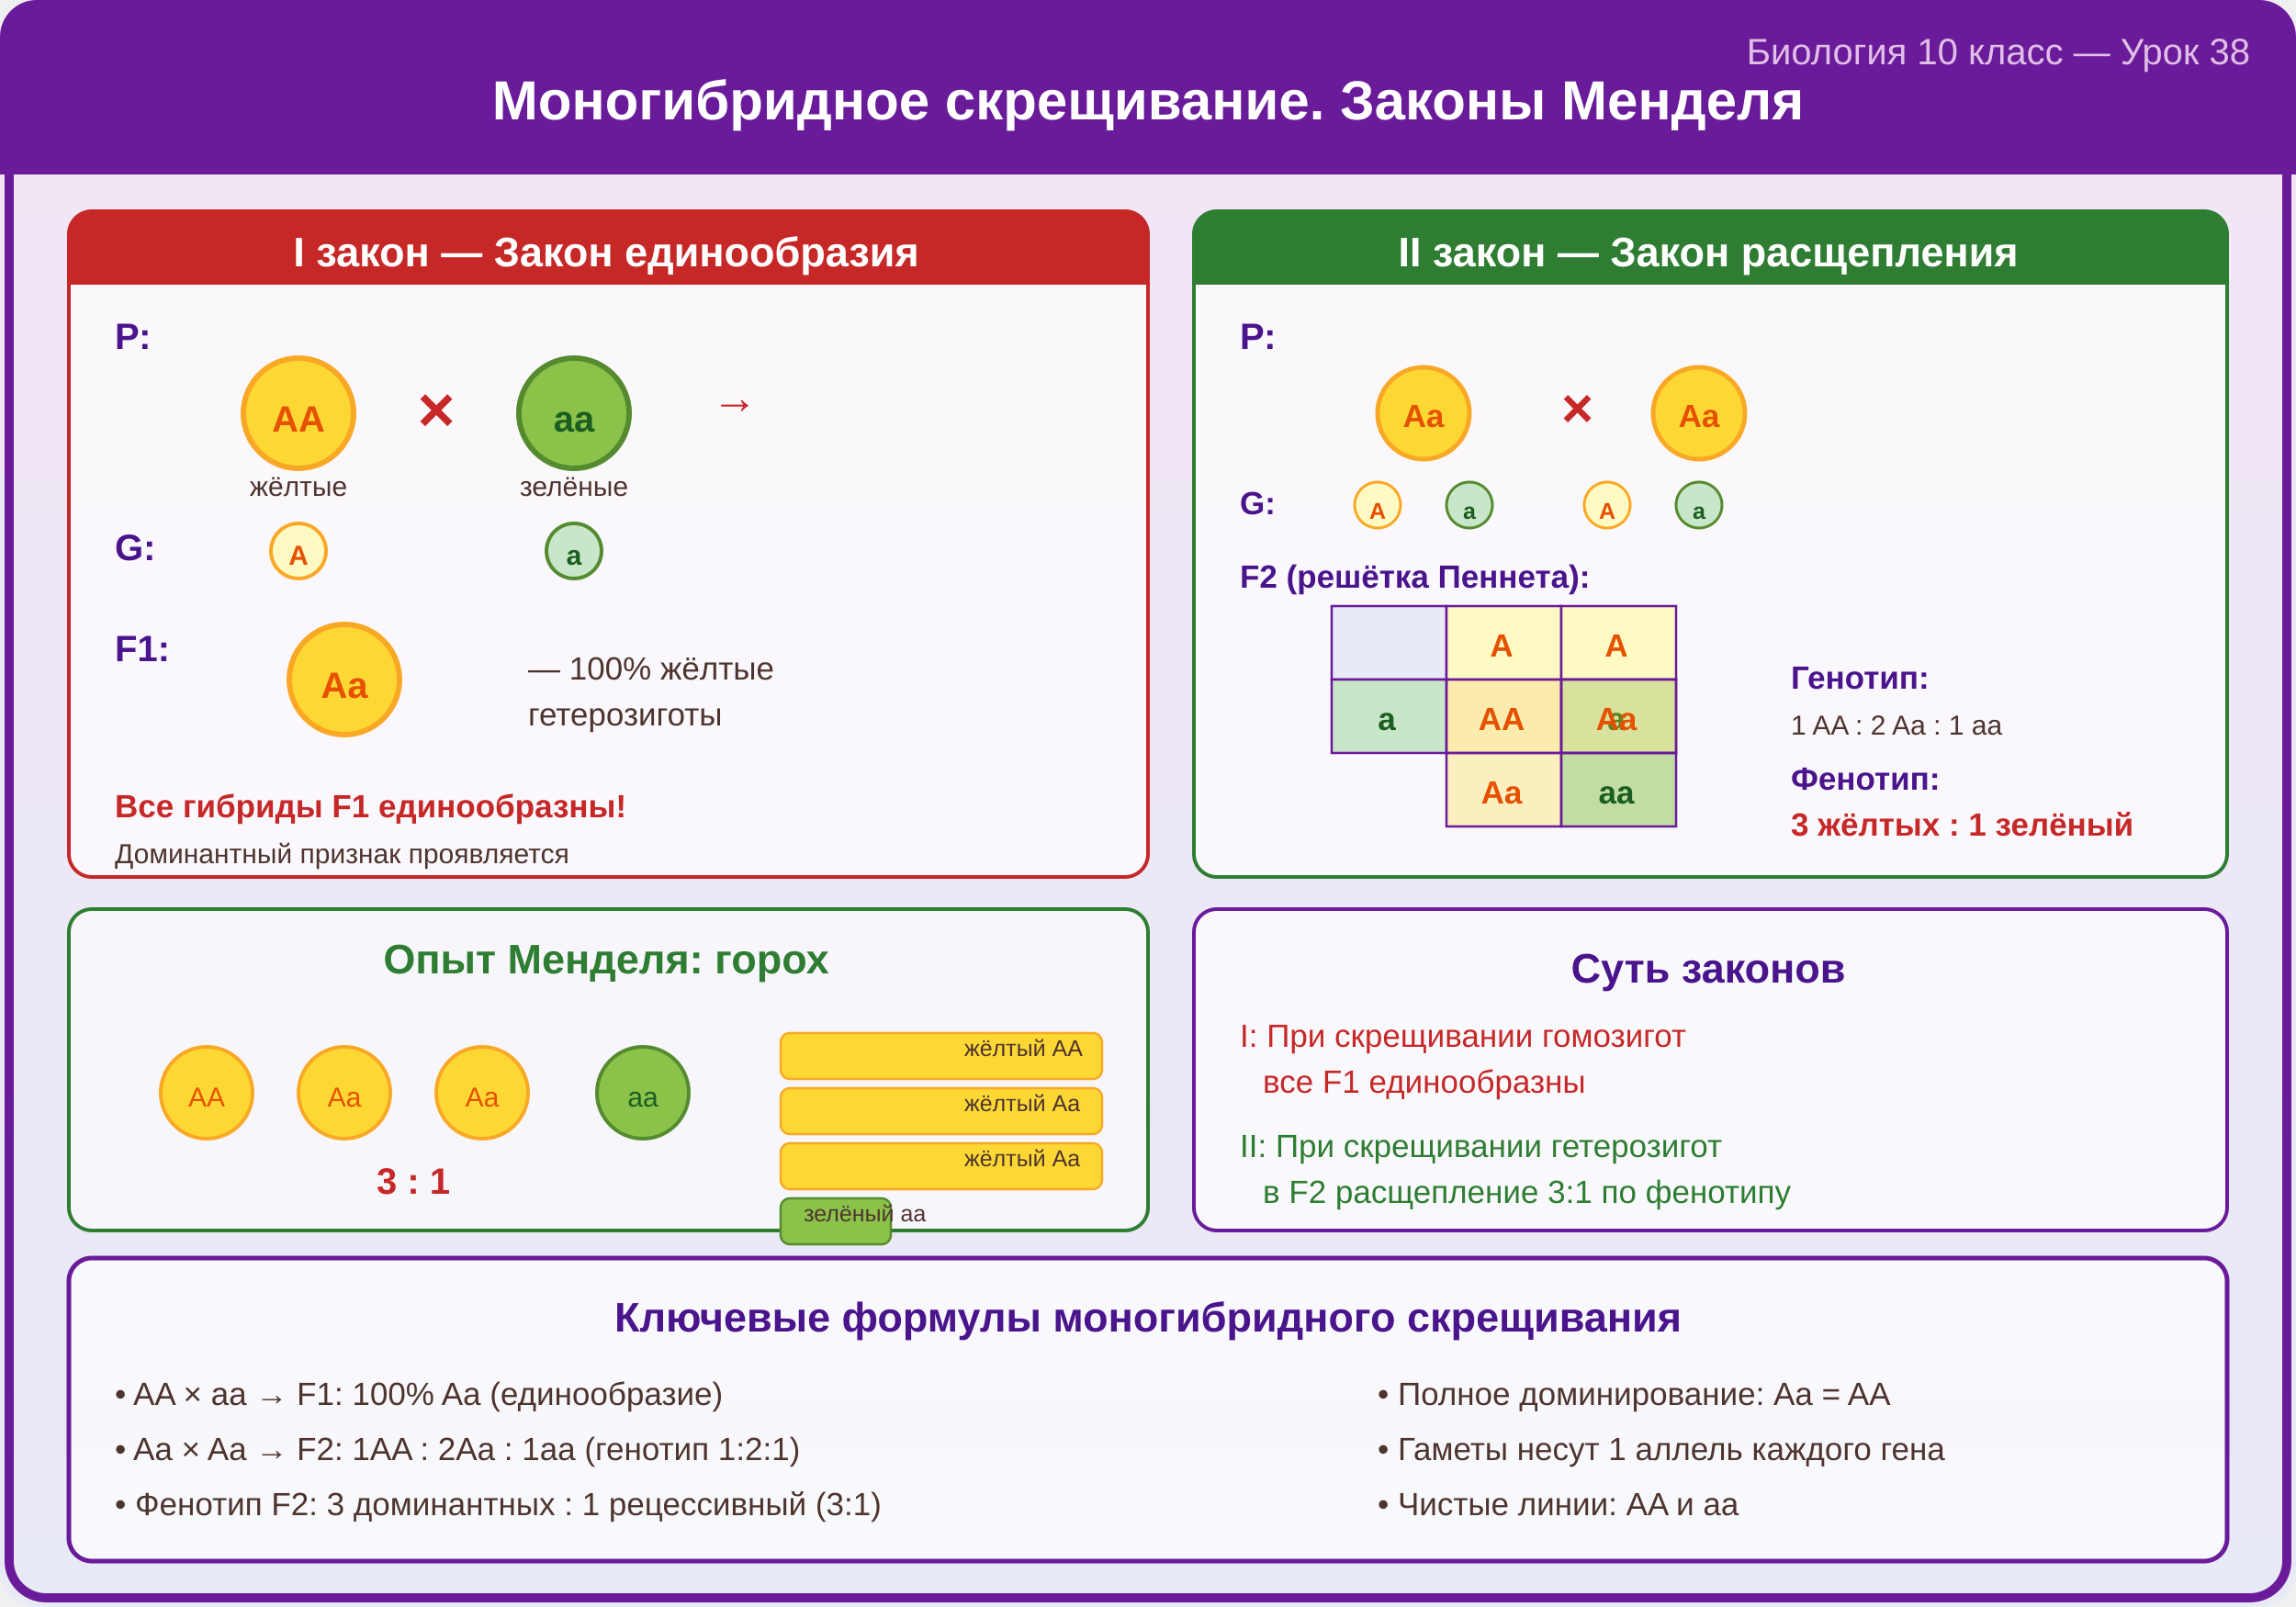
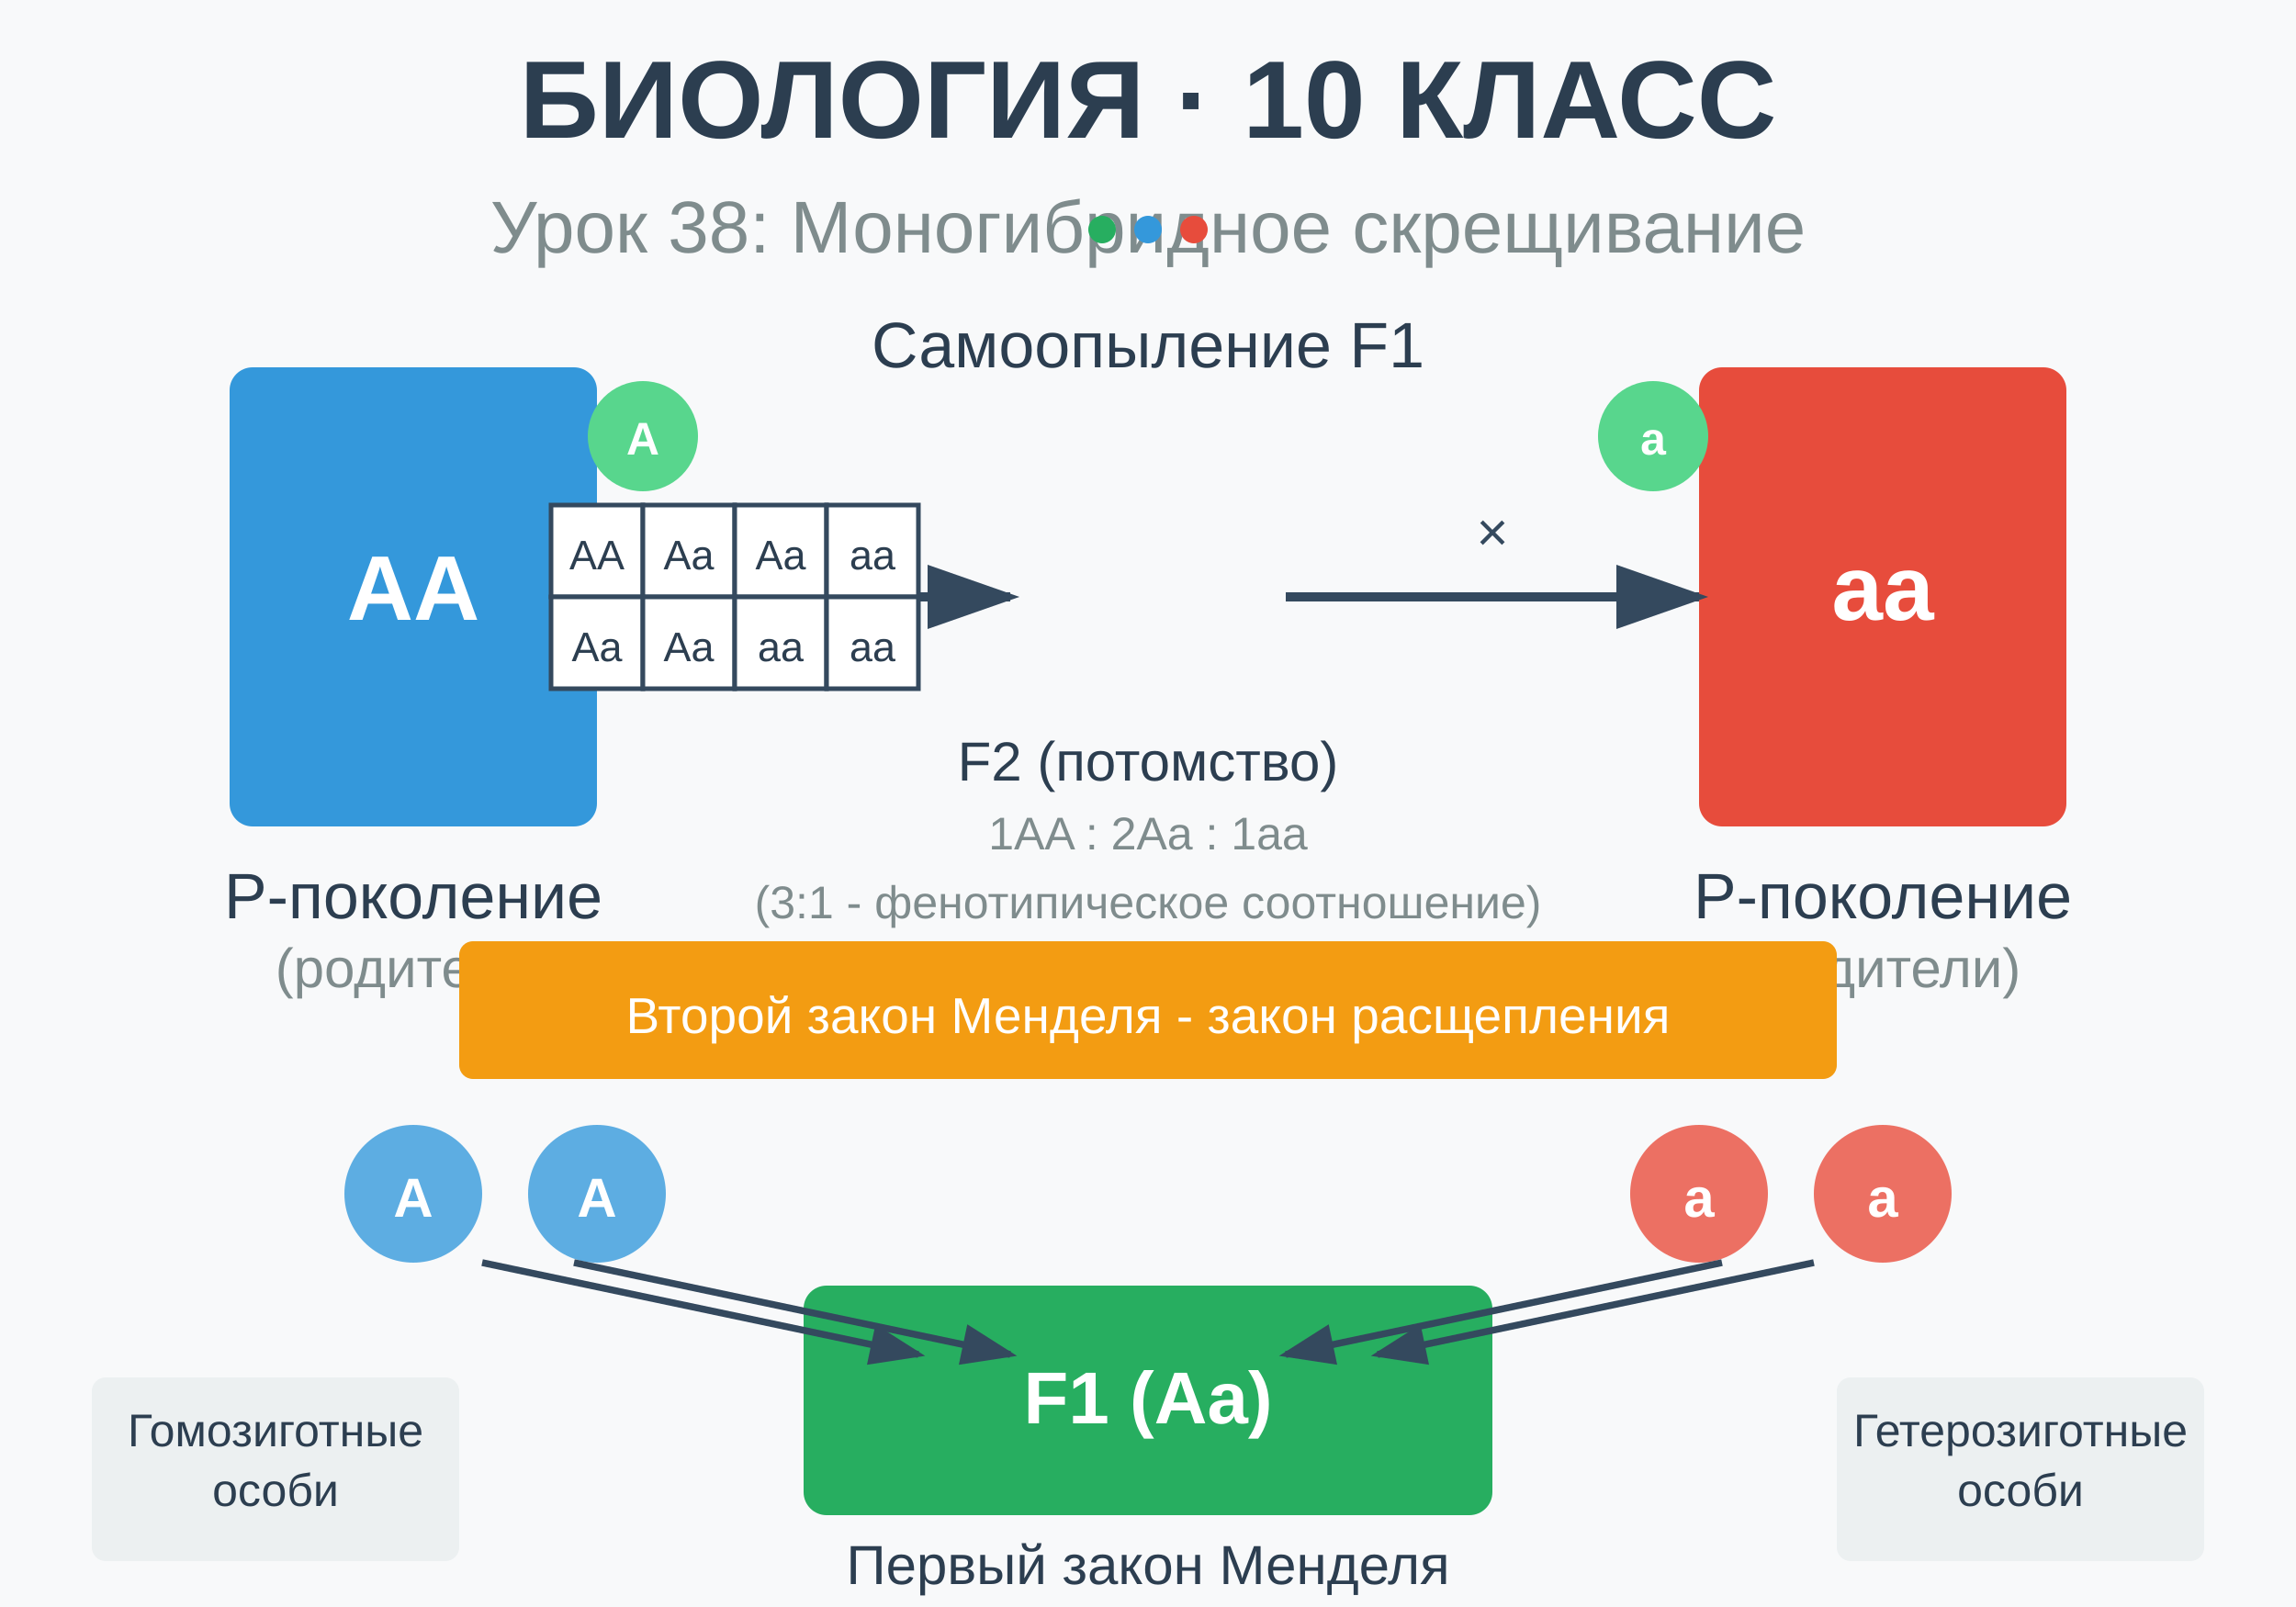
<svg xmlns="http://www.w3.org/2000/svg" viewBox="0 0 500 350">
+   <rect width="500" height="350" fill="#f8f9fa" />
+   <text x="250" y="30" font-family="Arial, sans-serif" font-size="24" font-weight="bold" text-anchor="middle" fill="#2c3e50">БИОЛОГИЯ · 10 КЛАСС</text>
+   <text x="250" y="55" font-family="Arial, sans-serif" font-size="16" text-anchor="middle" fill="#7f8c8d">Урок 38: Моногибридное скрещивание</text>
+   <g id="parent1">
+     <rect x="50" y="80" width="80" height="100" fill="#3498db" rx="5" />
+     <text x="90" y="135" font-family="Arial, sans-serif" font-size="20" font-weight="bold" text-anchor="middle" fill="white">AA</text>
+     <text x="90" y="200" font-family="Arial, sans-serif" font-size="14" text-anchor="middle" fill="#2c3e50">Р-поколение</text>
+     <text x="90" y="215" font-family="Arial, sans-serif" font-size="12" text-anchor="middle" fill="#7f8c8d">(родители)</text>
+   </g>
+   <g id="parent2">
+     <rect x="370" y="80" width="80" height="100" fill="#e74c3c" rx="5" />
+     <text x="410" y="135" font-family="Arial, sans-serif" font-size="20" font-weight="bold" text-anchor="middle" fill="white">aa</text>
+     <text x="410" y="200" font-family="Arial, sans-serif" font-size="14" text-anchor="middle" fill="#2c3e50">Р-поколение</text>
+     <text x="410" y="215" font-family="Arial, sans-serif" font-size="12" text-anchor="middle" fill="#7f8c8d">(родители)</text>
+   </g>
+   <g id="arrows">
+     <path d="M 130 130 L 220 130" stroke="#34495e" stroke-width="2" fill="none" marker-end="url(#arrowhead)" />
+     <path d="M 280 130 L 370 130" stroke="#34495e" stroke-width="2" fill="none" marker-end="url(#arrowhead)" />
+     <text x="175" y="120" font-family="Arial, sans-serif" font-size="12" text-anchor="middle" fill="#34495e">×</text>
+     <text x="325" y="120" font-family="Arial, sans-serif" font-size="12" text-anchor="middle" fill="#34495e">×</text>
+   </g>
+   <g id="gametes">
+     <circle cx="90" cy="260" r="15" fill="#5dade2" />
+     <text x="90" y="265" font-family="Arial, sans-serif" font-size="12" font-weight="bold" text-anchor="middle" fill="white">A</text>
+     <circle cx="130" cy="260" r="15" fill="#5dade2" />
+     <text x="130" y="265" font-family="Arial, sans-serif" font-size="12" font-weight="bold" text-anchor="middle" fill="white">A</text>
+     <circle cx="370" cy="260" r="15" fill="#ec7063" />
+     <text x="370" y="265" font-family="Arial, sans-serif" font-size="12" font-weight="bold" text-anchor="middle" fill="white">a</text>
+     <circle cx="410" cy="260" r="15" fill="#ec7063" />
+     <text x="410" y="265" font-family="Arial, sans-serif" font-size="12" font-weight="bold" text-anchor="middle" fill="white">a</text>
+   </g>
+   <g id="f1-generation">
+     <rect x="175" y="280" width="150" height="50" fill="#27ae60" rx="5" />
+     <text x="250" y="310" font-family="Arial, sans-serif" font-size="16" font-weight="bold" text-anchor="middle" fill="white">F1 (Aa)</text>
+     <text x="250" y="345" font-family="Arial, sans-serif" font-size="12" text-anchor="middle" fill="#2c3e50">Первый закон Менделя</text>
+   </g>
+   <path d="M 105 275 L 200 295" stroke="#34495e" stroke-width="1.5" fill="none" marker-end="url(#arrowhead-small)" />
+   <path d="M 125 275 L 220 295" stroke="#34495e" stroke-width="1.5" fill="none" marker-end="url(#arrowhead-small)" />
+   <path d="M 375 275 L 280 295" stroke="#34495e" stroke-width="1.5" fill="none" marker-end="url(#arrowhead-small)" />
+   <path d="M 395 275 L 300 295" stroke="#34495e" stroke-width="1.5" fill="none" marker-end="url(#arrowhead-small)" />
+   <g id="f2-generation">
+     <text x="250" y="80" font-family="Arial, sans-serif" font-size="14" text-anchor="middle" fill="#2c3e50">Самоопыление F1</text>
+     <circle cx="140" cy="95" r="12" fill="#58d68d" />
+     <text x="140" y="99" font-family="Arial, sans-serif" font-size="10" font-weight="bold" text-anchor="middle" fill="white">A</text>
+     <circle cx="360" cy="95" r="12" fill="#58d68d" />
+     <text x="360" y="99" font-family="Arial, sans-serif" font-size="10" font-weight="bold" text-anchor="middle" fill="white">a</text>
+     <rect x="120" y="110" width="20" height="20" fill="white" stroke="#34495e" stroke-width="1" />
+     <rect x="140" y="110" width="20" height="20" fill="white" stroke="#34495e" stroke-width="1" />
+     <rect x="160" y="110" width="20" height="20" fill="white" stroke="#34495e" stroke-width="1" />
+     <rect x="180" y="110" width="20" height="20" fill="white" stroke="#34495e" stroke-width="1" />
+     <rect x="120" y="130" width="20" height="20" fill="white" stroke="#34495e" stroke-width="1" />
+     <rect x="140" y="130" width="20" height="20" fill="white" stroke="#34495e" stroke-width="1" />
+     <rect x="160" y="130" width="20" height="20" fill="white" stroke="#34495e" stroke-width="1" />
+     <rect x="180" y="130" width="20" height="20" fill="white" stroke="#34495e" stroke-width="1" />
+     <text x="130" y="124" font-family="Arial, sans-serif" font-size="9" text-anchor="middle" fill="#2c3e50">AA</text>
+     <text x="150" y="124" font-family="Arial, sans-serif" font-size="9" text-anchor="middle" fill="#2c3e50">Aa</text>
+     <text x="170" y="124" font-family="Arial, sans-serif" font-size="9" text-anchor="middle" fill="#2c3e50">Aa</text>
+     <text x="190" y="124" font-family="Arial, sans-serif" font-size="9" text-anchor="middle" fill="#2c3e50">aa</text>
+     <text x="130" y="144" font-family="Arial, sans-serif" font-size="9" text-anchor="middle" fill="#2c3e50">Aa</text>
+     <text x="150" y="144" font-family="Arial, sans-serif" font-size="9" text-anchor="middle" fill="#2c3e50">Aa</text>
+     <text x="170" y="144" font-family="Arial, sans-serif" font-size="9" text-anchor="middle" fill="#2c3e50">aa</text>
+     <text x="190" y="144" font-family="Arial, sans-serif" font-size="9" text-anchor="middle" fill="#2c3e50">aa</text>
+     <text x="250" y="170" font-family="Arial, sans-serif" font-size="12" text-anchor="middle" fill="#2c3e50">F2 (потомство)</text>
+     <text x="250" y="185" font-family="Arial, sans-serif" font-size="10" text-anchor="middle" fill="#7f8c8d">1AA : 2Aa : 1aa</text>
+     <text x="250" y="200" font-family="Arial, sans-serif" font-size="10" text-anchor="middle" fill="#7f8c8d">(3:1 - фенотипическое соотношение)</text>
+     <rect x="100" y="205" width="300" height="30" fill="#f39c12" rx="3" />
+     <text x="250" y="225" font-family="Arial, sans-serif" font-size="11" text-anchor="middle" fill="white">Второй закон Менделя - закон расщепления</text>
+   </g>
+   <g id="legend">
+     <rect x="20" y="300" width="80" height="40" fill="#ecf0f1" rx="3" />
+     <text x="60" y="315" font-family="Arial, sans-serif" font-size="10" text-anchor="middle" fill="#2c3e50">Гомозиготные</text>
+     <text x="60" y="328" font-family="Arial, sans-serif" font-size="10" text-anchor="middle" fill="#2c3e50">особи</text>
+     <rect x="400" y="300" width="80" height="40" fill="#ecf0f1" rx="3" />
+     <text x="440" y="315" font-family="Arial, sans-serif" font-size="10" text-anchor="middle" fill="#2c3e50">Гетерозиготные</text>
+     <text x="440" y="328" font-family="Arial, sans-serif" font-size="10" text-anchor="middle" fill="#2c3e50">особи</text>
+   </g>
+   <circle cx="250" cy="50" r="3" fill="#3498db" />
+   <circle cx="260" cy="50" r="3" fill="#e74c3c" />
+   <circle cx="240" cy="50" r="3" fill="#27ae60" />
  <defs>
-     <linearGradient id="bg38" x1="0" y1="0" x2="0" y2="1">
-       <stop offset="0%" stop-color="#f3e5f5" />
-       <stop offset="100%" stop-color="#e8eaf6" />
-     </linearGradient>
+     <marker id="arrowhead" markerWidth="10" markerHeight="7" refX="9" refY="3.5" orient="auto">
+       <polygon points="0 0, 10 3.5, 0 7" fill="#34495e" />
+     </marker>
+     <marker id="arrowhead-small" markerWidth="8" markerHeight="6" refX="7" refY="3" orient="auto">
+       <polygon points="0 0, 8 3, 0 6" fill="#34495e" />
+     </marker>
  </defs>
-   <rect width="500" height="350" fill="url(#bg38)" rx="8" />
-   <rect x="2" y="2" width="496" height="346" fill="none" stroke="#6a1b9a" stroke-width="2" rx="8" />
-   <rect x="0" y="0" width="500" height="38" fill="#6a1b9a" rx="8" />
-   <rect x="0" y="20" width="500" height="18" fill="#6a1b9a" />
-   <text x="250" y="26" text-anchor="middle" fill="white" font-size="12" font-weight="bold" font-family="Arial">Моногибридное скрещивание. Законы Менделя</text>
-   <text x="490" y="14" text-anchor="end" fill="#e1bee7" font-size="8" font-family="Arial">Биология 10 класс — Урок 38</text>
-   <rect x="15" y="46" width="235" height="145" fill="white" fill-opacity="0.7" rx="5" stroke="#c62828" stroke-width="0.8" />
-   <rect x="15" y="46" width="235" height="16" fill="#c62828" rx="5" />
-   <rect x="15" y="56" width="235" height="6" fill="#c62828" />
-   <text x="132" y="58" text-anchor="middle" fill="white" font-size="9" font-weight="bold" font-family="Arial">I закон — Закон единообразия</text>
-   <text x="25" y="76" fill="#4a148c" font-size="8" font-weight="bold" font-family="Arial">Р:</text>
-   <circle cx="65" cy="90" r="12" fill="#fdd835" stroke="#f9a825" stroke-width="1.2" />
-   <text x="65" y="94" text-anchor="middle" fill="#e65100" font-size="8" font-weight="bold" font-family="Arial">AA</text>
-   <text x="65" y="108" text-anchor="middle" fill="#4e342e" font-size="6" font-family="Arial">жёлтые</text>
-   <text x="95" y="94" text-anchor="middle" fill="#c62828" font-size="14" font-weight="bold" font-family="Arial">×</text>
-   <circle cx="125" cy="90" r="12" fill="#8bc34a" stroke="#558b2f" stroke-width="1.2" />
-   <text x="125" y="94" text-anchor="middle" fill="#1b5e20" font-size="8" font-weight="bold" font-family="Arial">aa</text>
-   <text x="125" y="108" text-anchor="middle" fill="#4e342e" font-size="6" font-family="Arial">зелёные</text>
-   <text x="155" y="90" fill="#c62828" font-size="10" font-family="Arial">→</text>
-   <text x="25" y="122" fill="#4a148c" font-size="8" font-weight="bold" font-family="Arial">G:</text>
-   <circle cx="65" cy="120" r="6" fill="#fff9c4" stroke="#f9a825" stroke-width="0.8" />
-   <text x="65" y="123" text-anchor="middle" fill="#e65100" font-size="6" font-weight="bold" font-family="Arial">A</text>
-   <circle cx="125" cy="120" r="6" fill="#c8e6c9" stroke="#558b2f" stroke-width="0.8" />
-   <text x="125" y="123" text-anchor="middle" fill="#1b5e20" font-size="6" font-weight="bold" font-family="Arial">a</text>
-   <text x="25" y="144" fill="#4a148c" font-size="8" font-weight="bold" font-family="Arial">F1:</text>
-   <circle cx="75" cy="148" r="12" fill="#fdd835" stroke="#f9a825" stroke-width="1.2" />
-   <text x="75" y="152" text-anchor="middle" fill="#e65100" font-size="8" font-weight="bold" font-family="Arial">Aa</text>
-   <text x="115" y="148" fill="#4e342e" font-size="7" font-family="Arial">— 100% жёлтые</text>
-   <text x="115" y="158" fill="#4e342e" font-size="7" font-family="Arial">гетерозиготы</text>
-   <text x="25" y="178" fill="#c62828" font-size="7" font-weight="bold" font-family="Arial">Все гибриды F1 единообразны!</text>
-   <text x="25" y="188" fill="#4e342e" font-size="6" font-family="Arial">Доминантный признак проявляется</text>
-   <rect x="260" y="46" width="225" height="145" fill="white" fill-opacity="0.7" rx="5" stroke="#2e7d32" stroke-width="0.8" />
-   <rect x="260" y="46" width="225" height="16" fill="#2e7d32" rx="5" />
-   <rect x="260" y="56" width="225" height="6" fill="#2e7d32" />
-   <text x="372" y="58" text-anchor="middle" fill="white" font-size="9" font-weight="bold" font-family="Arial">II закон — Закон расщепления</text>
-   <text x="270" y="76" fill="#4a148c" font-size="8" font-weight="bold" font-family="Arial">Р:</text>
-   <circle cx="310" cy="90" r="10" fill="#fdd835" stroke="#f9a825" stroke-width="1" />
-   <text x="310" y="93" text-anchor="middle" fill="#e65100" font-size="7" font-weight="bold" font-family="Arial">Aa</text>
-   <text x="340" y="93" fill="#c62828" font-size="12" font-weight="bold" font-family="Arial">×</text>
-   <circle cx="370" cy="90" r="10" fill="#fdd835" stroke="#f9a825" stroke-width="1" />
-   <text x="370" y="93" text-anchor="middle" fill="#e65100" font-size="7" font-weight="bold" font-family="Arial">Aa</text>
-   <text x="270" y="112" fill="#4a148c" font-size="7" font-weight="bold" font-family="Arial">G:</text>
-   <circle cx="300" cy="110" r="5" fill="#fff9c4" stroke="#f9a825" stroke-width="0.6" />
-   <text x="300" y="113" text-anchor="middle" fill="#e65100" font-size="5" font-weight="bold" font-family="Arial">A</text>
-   <circle cx="320" cy="110" r="5" fill="#c8e6c9" stroke="#558b2f" stroke-width="0.6" />
-   <text x="320" y="113" text-anchor="middle" fill="#1b5e20" font-size="5" font-weight="bold" font-family="Arial">a</text>
-   <circle cx="350" cy="110" r="5" fill="#fff9c4" stroke="#f9a825" stroke-width="0.6" />
-   <text x="350" y="113" text-anchor="middle" fill="#e65100" font-size="5" font-weight="bold" font-family="Arial">A</text>
-   <circle cx="370" cy="110" r="5" fill="#c8e6c9" stroke="#558b2f" stroke-width="0.6" />
-   <text x="370" y="113" text-anchor="middle" fill="#1b5e20" font-size="5" font-weight="bold" font-family="Arial">a</text>
-   <text x="270" y="128" fill="#4a148c" font-size="7" font-weight="bold" font-family="Arial">F2 (решётка Пеннета):</text>
-   <rect x="290" y="132" width="25" height="16" fill="#e8eaf6" stroke="#6a1b9a" stroke-width="0.5" />
-   <rect x="315" y="132" width="25" height="16" fill="#fff9c4" stroke="#6a1b9a" stroke-width="0.5" />
-   <text x="302" y="143" text-anchor="middle" fill="#6a1b9a" font-size="7" font-weight="bold" font-family="Arial" />
-   <text x="327" y="143" text-anchor="middle" fill="#e65100" font-size="7" font-weight="bold" font-family="Arial">A</text>
-   <rect x="290" y="148" width="25" height="16" fill="#c8e6c9" stroke="#6a1b9a" stroke-width="0.5" />
-   <text x="302" y="159" text-anchor="middle" fill="#1b5e20" font-size="7" font-weight="bold" font-family="Arial">a</text>
-   <rect x="340" y="132" width="25" height="16" fill="#fff9c4" stroke="#6a1b9a" stroke-width="0.5" />
-   <text x="352" y="143" text-anchor="middle" fill="#e65100" font-size="7" font-weight="bold" font-family="Arial">A</text>
-   <rect x="340" y="148" width="25" height="16" fill="#c8e6c9" stroke="#6a1b9a" stroke-width="0.5" />
-   <text x="352" y="159" text-anchor="middle" fill="#1b5e20" font-size="7" font-weight="bold" font-family="Arial">a</text>
-   <rect x="315" y="148" width="25" height="16" fill="#fdd835" fill-opacity="0.4" stroke="#6a1b9a" stroke-width="0.5" />
-   <text x="327" y="159" text-anchor="middle" fill="#e65100" font-size="7" font-weight="bold" font-family="Arial">AA</text>
-   <rect x="340" y="148" width="25" height="16" fill="#fdd835" fill-opacity="0.3" stroke="#6a1b9a" stroke-width="0.5" />
-   <text x="352" y="159" text-anchor="middle" fill="#e65100" font-size="7" font-weight="bold" font-family="Arial">Aa</text>
-   <rect x="315" y="164" width="25" height="16" fill="#fdd835" fill-opacity="0.3" stroke="#6a1b9a" stroke-width="0.5" />
-   <text x="327" y="175" text-anchor="middle" fill="#e65100" font-size="7" font-weight="bold" font-family="Arial">Aa</text>
-   <rect x="340" y="164" width="25" height="16" fill="#8bc34a" fill-opacity="0.5" stroke="#6a1b9a" stroke-width="0.5" />
-   <text x="352" y="175" text-anchor="middle" fill="#1b5e20" font-size="7" font-weight="bold" font-family="Arial">aa</text>
-   <text x="390" y="150" fill="#4a148c" font-size="7" font-weight="bold" font-family="Arial">Генотип:</text>
-   <text x="390" y="160" fill="#4e342e" font-size="6" font-family="Arial">1 AA : 2 Aa : 1 aa</text>
-   <text x="390" y="172" fill="#4a148c" font-size="7" font-weight="bold" font-family="Arial">Фенотип:</text>
-   <text x="390" y="182" fill="#c62828" font-size="7" font-weight="bold" font-family="Arial">3 жёлтых : 1 зелёный</text>
-   <rect x="15" y="198" width="235" height="70" fill="white" fill-opacity="0.6" rx="5" stroke="#2e7d32" stroke-width="0.8" />
-   <text x="132" y="212" text-anchor="middle" fill="#2e7d32" font-size="9" font-weight="bold" font-family="Arial">Опыт Менделя: горох</text>
-   <circle cx="45" cy="238" r="10" fill="#fdd835" stroke="#f9a825" stroke-width="0.8" />
-   <text x="45" y="241" text-anchor="middle" fill="#e65100" font-size="6" font-family="Arial">AA</text>
-   <circle cx="75" cy="238" r="10" fill="#fdd835" stroke="#f9a825" stroke-width="0.8" />
-   <text x="75" y="241" text-anchor="middle" fill="#e65100" font-size="6" font-family="Arial">Aa</text>
-   <circle cx="105" cy="238" r="10" fill="#fdd835" stroke="#f9a825" stroke-width="0.8" />
-   <text x="105" y="241" text-anchor="middle" fill="#e65100" font-size="6" font-family="Arial">Aa</text>
-   <circle cx="140" cy="238" r="10" fill="#8bc34a" stroke="#558b2f" stroke-width="0.8" />
-   <text x="140" y="241" text-anchor="middle" fill="#1b5e20" font-size="6" font-family="Arial">aa</text>
-   <text x="90" y="260" text-anchor="middle" fill="#c62828" font-size="8" font-weight="bold" font-family="Arial">3 : 1</text>
-   <rect x="170" y="225" width="70" height="10" fill="#fdd835" rx="2" stroke="#f9a825" stroke-width="0.5" />
-   <rect x="170" y="237" width="70" height="10" fill="#fdd835" rx="2" stroke="#f9a825" stroke-width="0.5" />
-   <rect x="170" y="249" width="70" height="10" fill="#fdd835" rx="2" stroke="#f9a825" stroke-width="0.5" />
-   <rect x="170" y="261" width="24" height="10" fill="#8bc34a" rx="2" stroke="#558b2f" stroke-width="0.5" />
-   <text x="210" y="230" fill="#4e342e" font-size="5" font-family="Arial">жёлтый AA</text>
-   <text x="210" y="242" fill="#4e342e" font-size="5" font-family="Arial">жёлтый Aa</text>
-   <text x="210" y="254" fill="#4e342e" font-size="5" font-family="Arial">жёлтый Aa</text>
-   <text x="175" y="266" fill="#4e342e" font-size="5" font-family="Arial">зелёный aa</text>
-   <rect x="260" y="198" width="225" height="70" fill="white" fill-opacity="0.7" rx="5" stroke="#6a1b9a" stroke-width="0.8" />
-   <text x="372" y="214" text-anchor="middle" fill="#4a148c" font-size="9" font-weight="bold" font-family="Arial">Суть законов</text>
-   <text x="270" y="228" fill="#c62828" font-size="7" font-family="Arial">I: При скрещивании гомозигот</text>
-   <text x="275" y="238" fill="#c62828" font-size="7" font-family="Arial">все F1 единообразны</text>
-   <text x="270" y="252" fill="#2e7d32" font-size="7" font-family="Arial">II: При скрещивании гетерозигот</text>
-   <text x="275" y="262" fill="#2e7d32" font-size="7" font-family="Arial">в F2 расщепление 3:1 по фенотипу</text>
-   <rect x="15" y="274" width="470" height="66" fill="white" fill-opacity="0.7" rx="5" stroke="#6a1b9a" stroke-width="1" />
-   <text x="250" y="290" text-anchor="middle" fill="#4a148c" font-size="9" font-weight="bold" font-family="Arial">Ключевые формулы моногибридного скрещивания</text>
-   <text x="25" y="306" fill="#4e342e" font-size="7" font-family="Arial">• AA × aa → F1: 100% Aa (единообразие)</text>
-   <text x="25" y="318" fill="#4e342e" font-size="7" font-family="Arial">• Aa × Aa → F2: 1AA : 2Aa : 1aa (генотип 1:2:1)</text>
-   <text x="25" y="330" fill="#4e342e" font-size="7" font-family="Arial">• Фенотип F2: 3 доминантных : 1 рецессивный (3:1)</text>
-   <text x="300" y="306" fill="#4e342e" font-size="7" font-family="Arial">• Полное доминирование: Aa = AA</text>
-   <text x="300" y="318" fill="#4e342e" font-size="7" font-family="Arial">• Гаметы несут 1 аллель каждого гена</text>
-   <text x="300" y="330" fill="#4e342e" font-size="7" font-family="Arial">• Чистые линии: AA и aa</text>
</svg>
